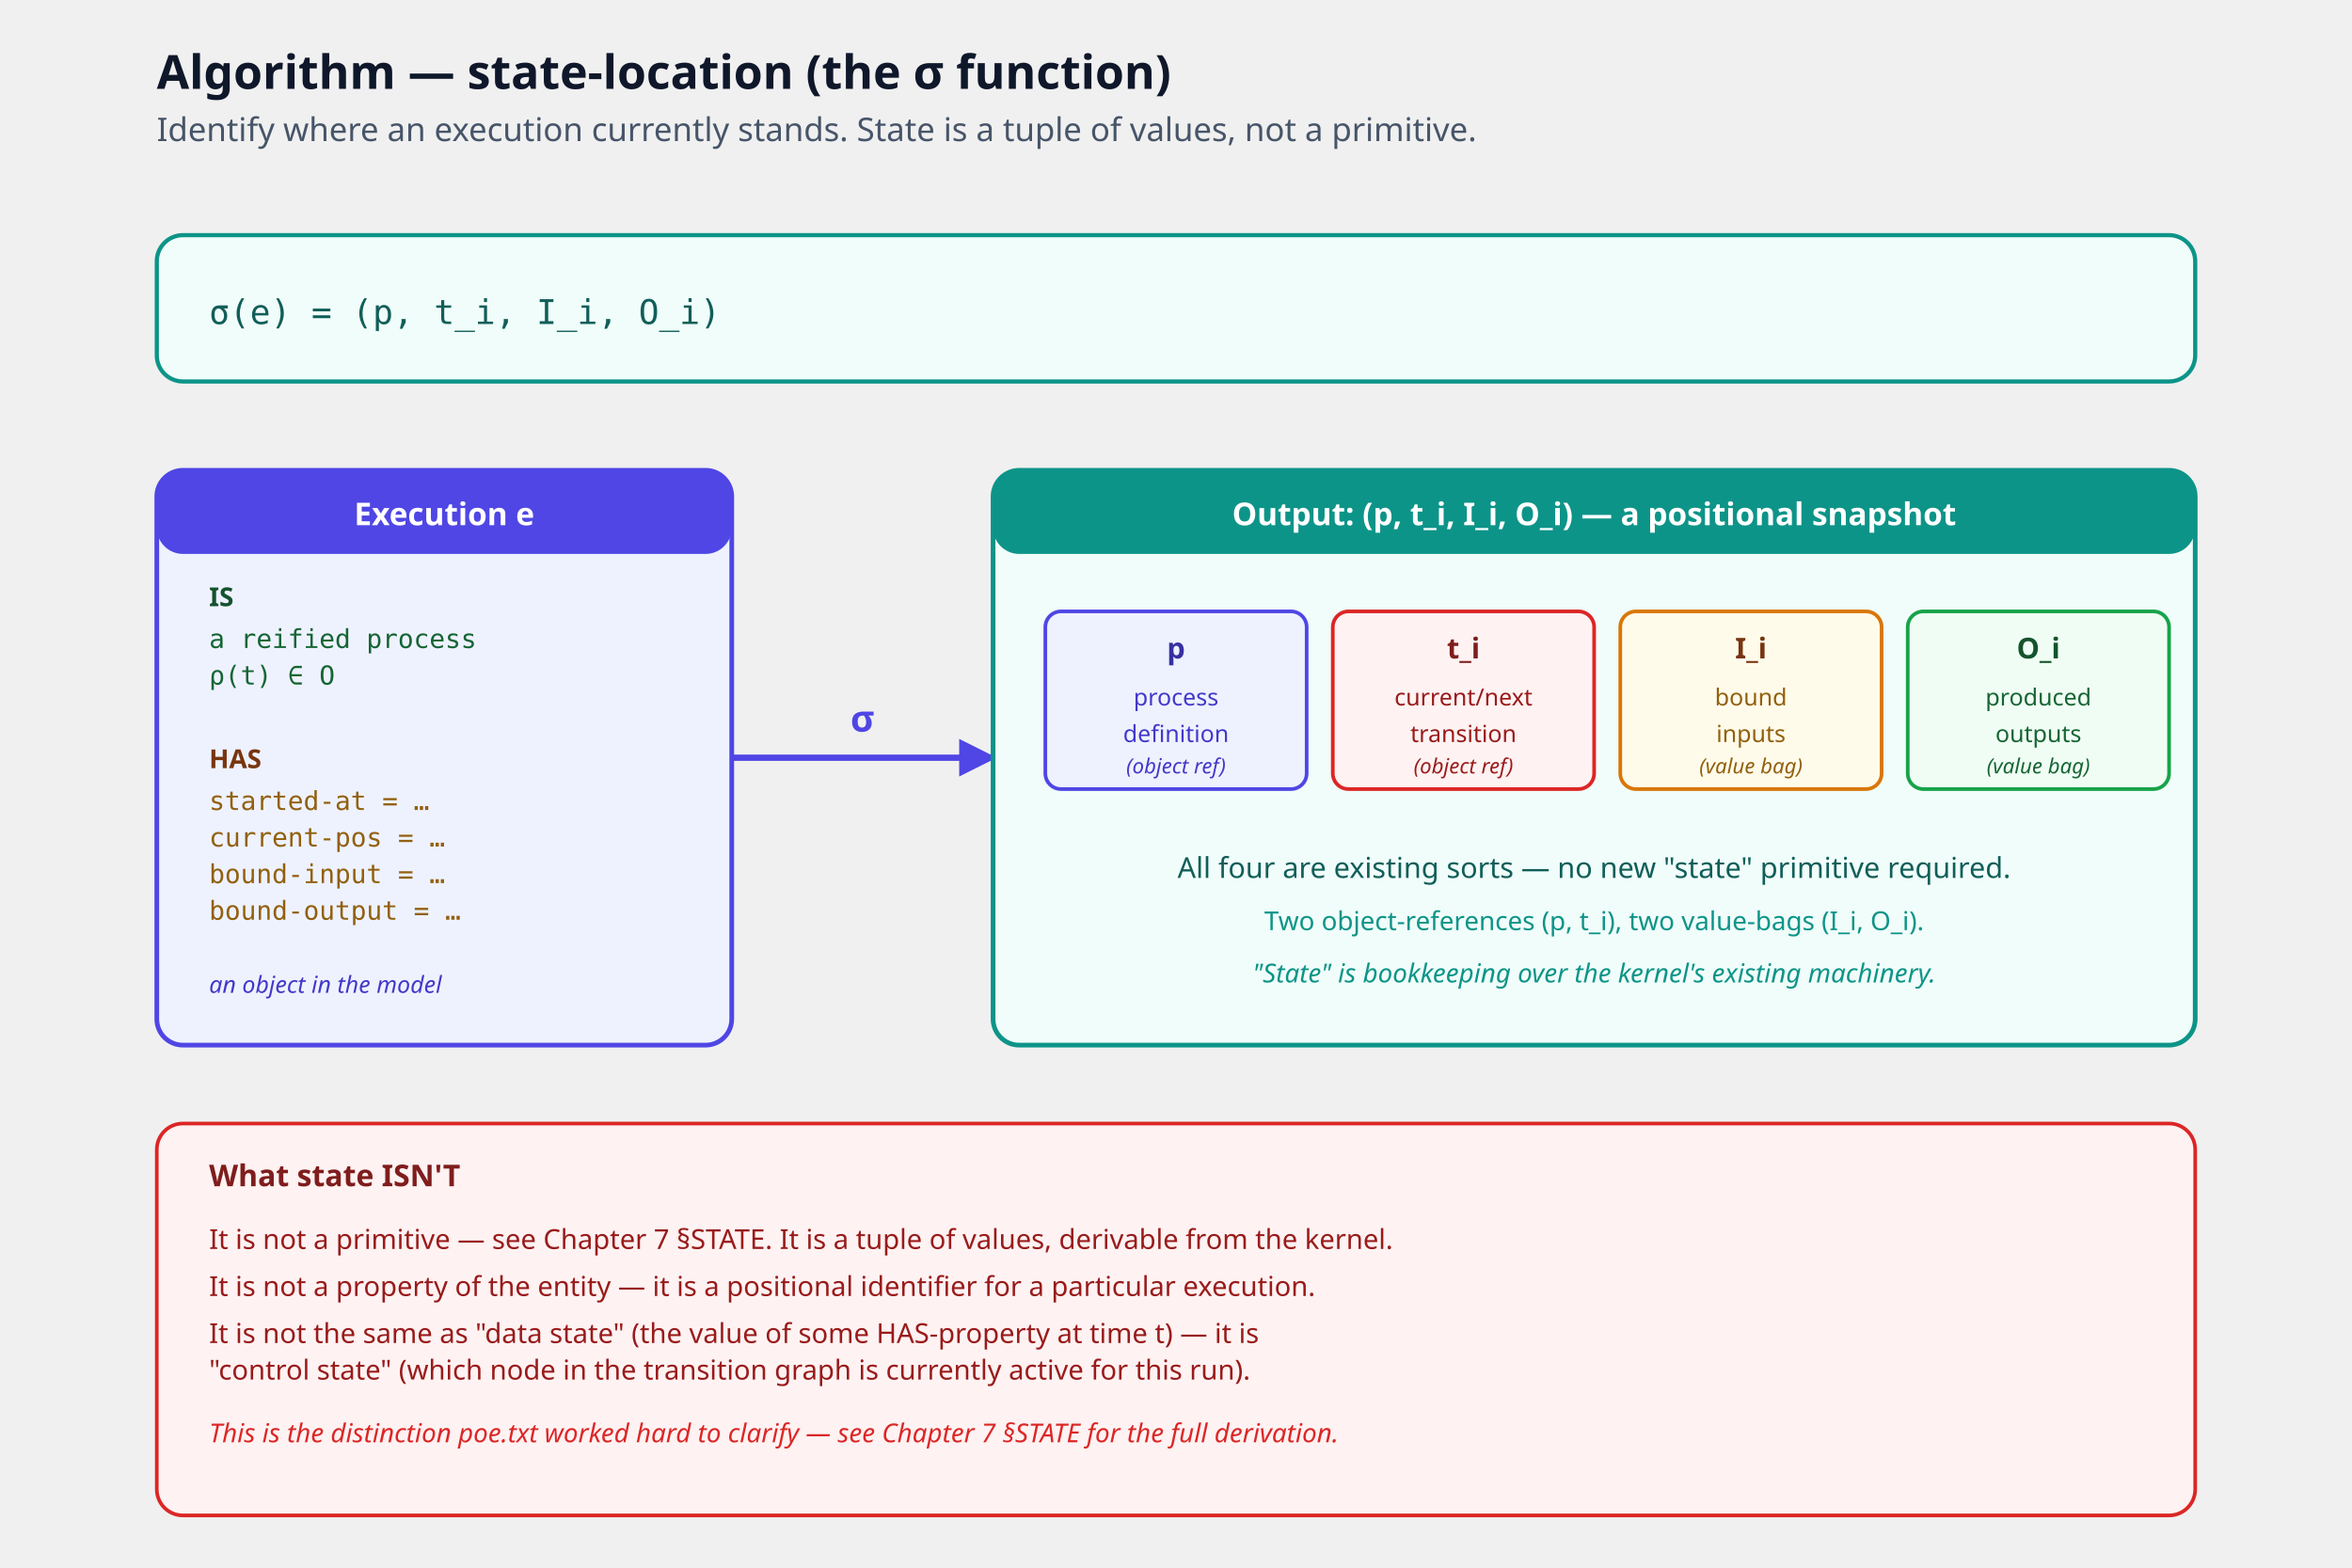
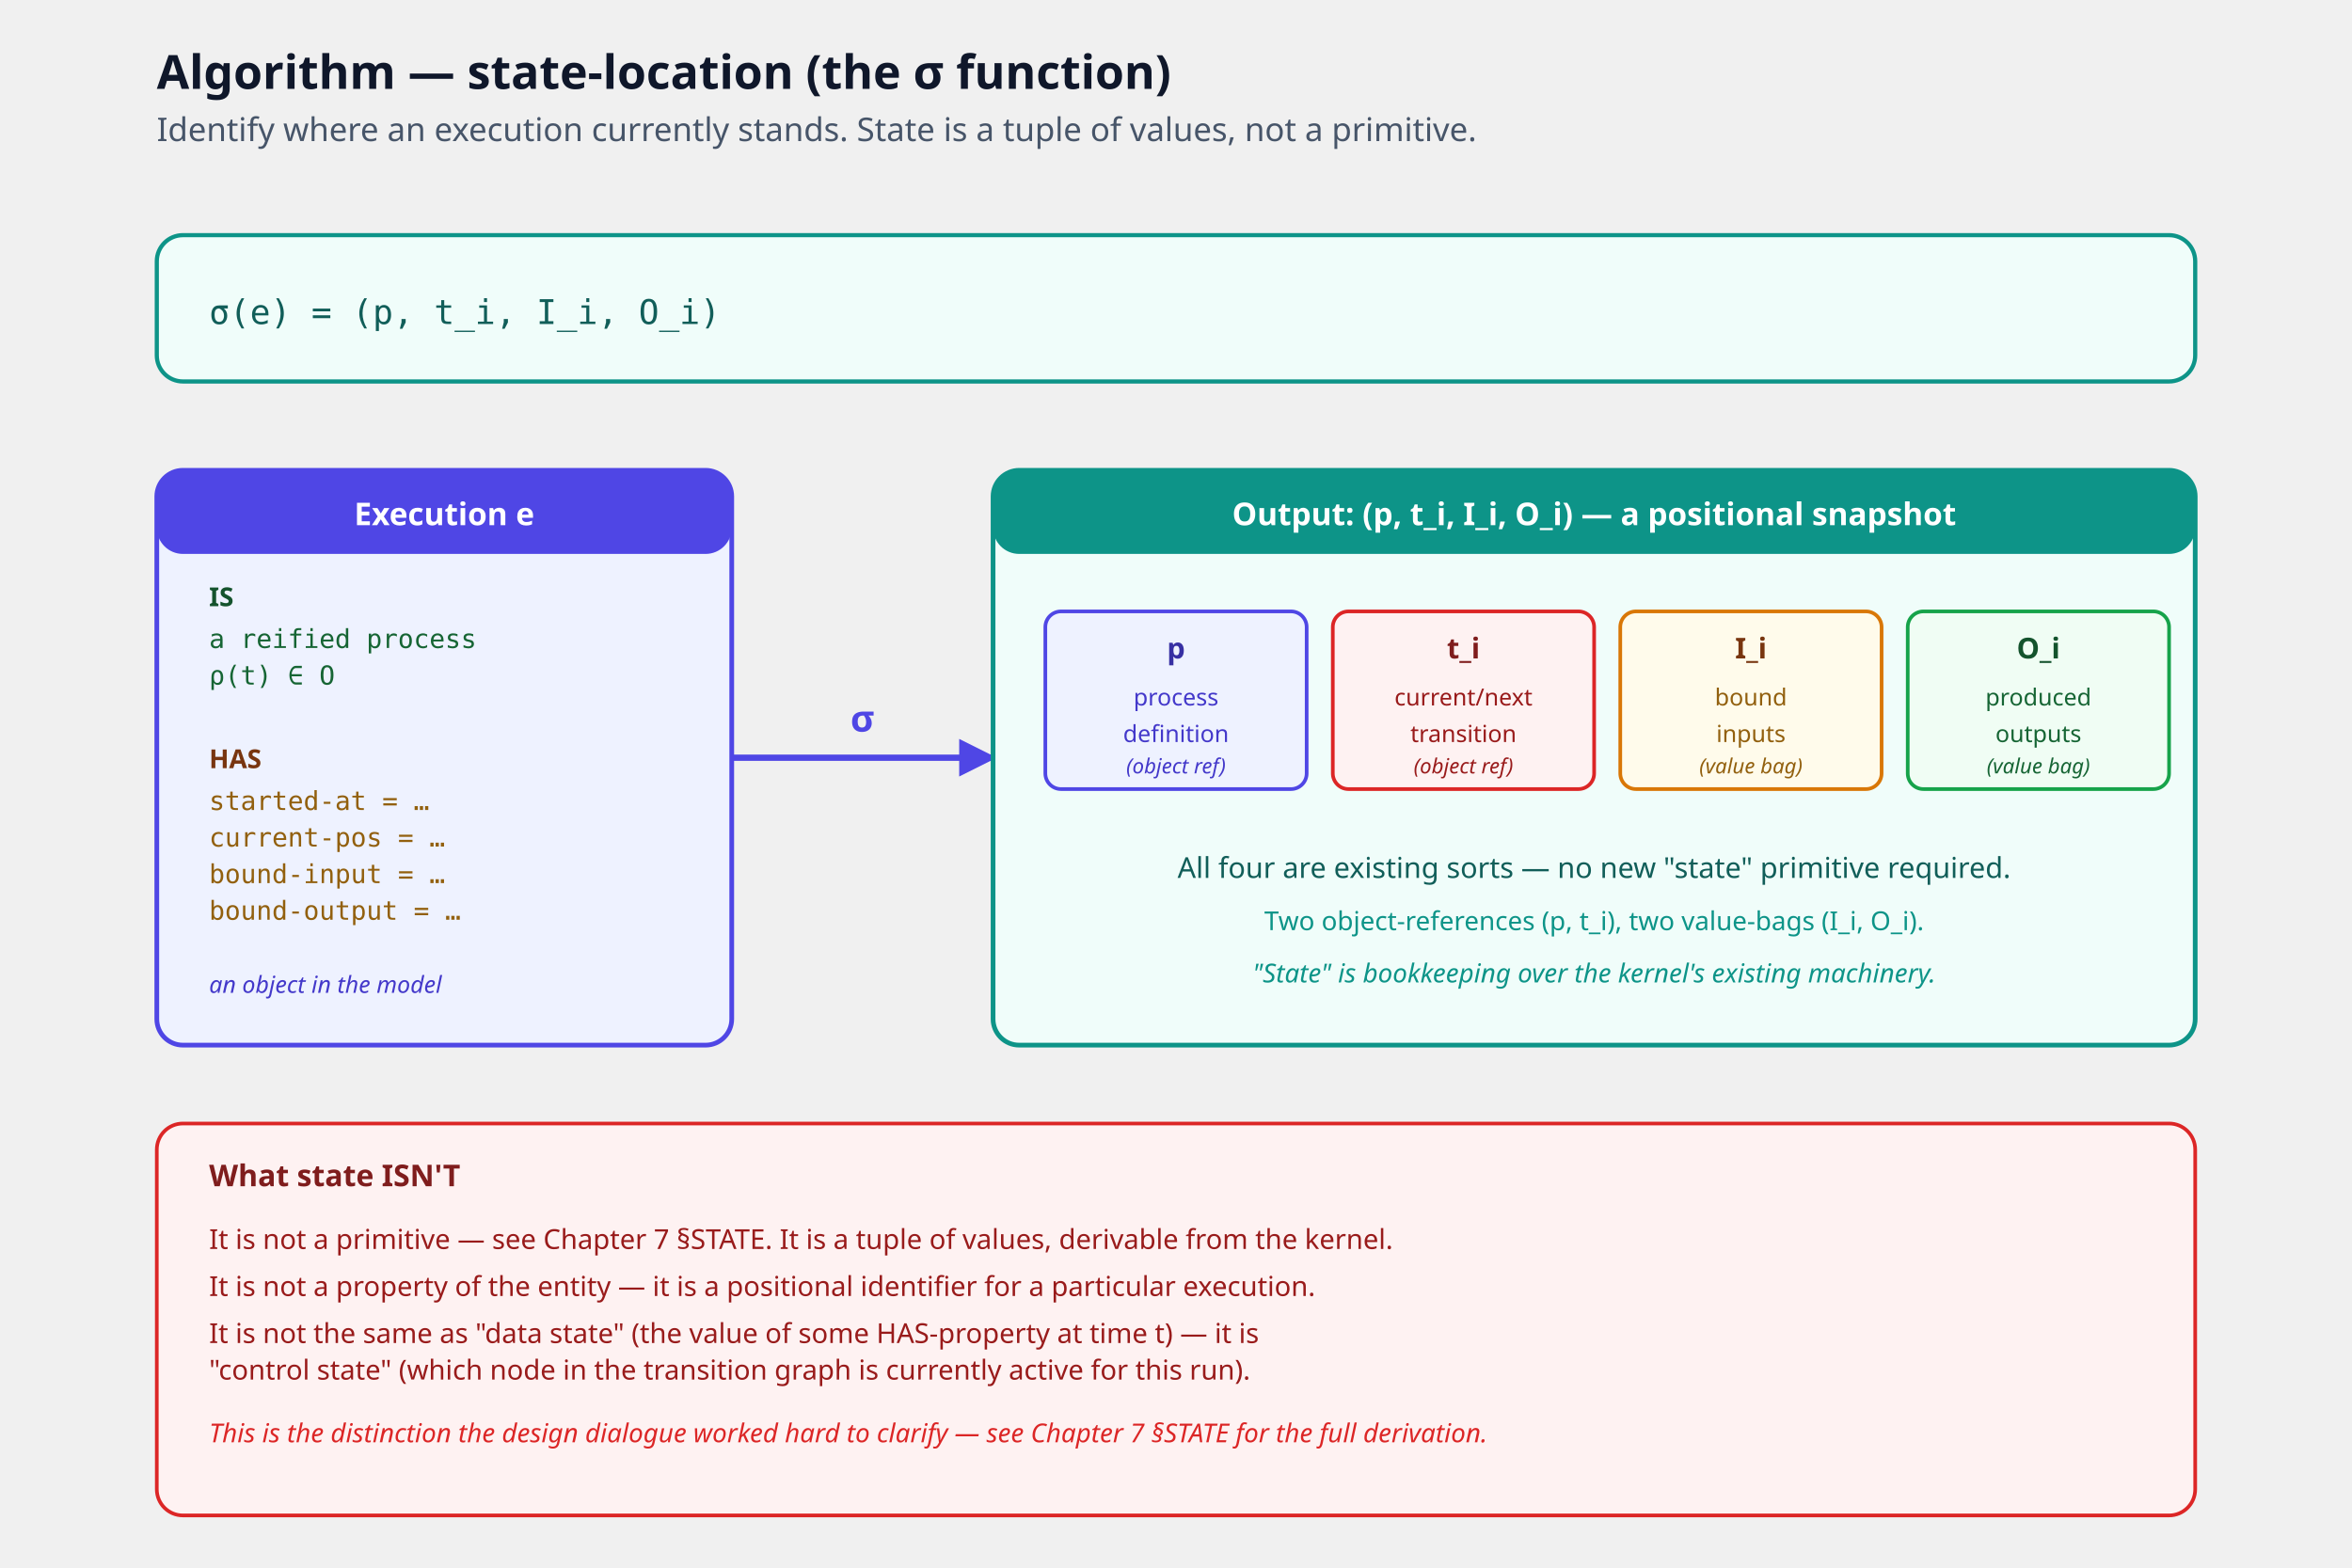
<svg xmlns="http://www.w3.org/2000/svg" viewBox="0 0 900 600" font-family="ui-sans-serif, system-ui, sans-serif">
  <text x="60" y="34" font-size="18" font-weight="700" fill="#0f172a">Algorithm — state-location (the σ function)</text>
  <text x="60" y="54" font-size="12.5" fill="#475569">Identify where an execution currently stands. State is a tuple of values, not a primitive.</text>
  <rect x="60" y="90" width="780" height="56" rx="10" fill="#f0fdfa" stroke="#0d9488" stroke-width="1.6" />
  <text x="80" y="124" font-size="13" font-family="ui-monospace, Menlo, monospace" fill="#115e59">σ(e)  =  (p, t_i, I_i, O_i)</text>
  <rect x="60" y="180" width="220" height="220" rx="10" fill="#eef2ff" stroke="#4f46e5" stroke-width="1.8" />
  <rect x="60" y="180" width="220" height="32" rx="10" fill="#4f46e5" />
  <text x="170" y="201" font-size="12" font-weight="700" fill="#ffffff" text-anchor="middle">Execution e</text>
  <text x="80" y="232" font-size="10" font-weight="700" fill="#14532d">IS</text>
  <text x="80" y="248" font-size="10" font-family="ui-monospace, Menlo, monospace" fill="#166534">a reified process</text>
  <text x="80" y="262" font-size="10" font-family="ui-monospace, Menlo, monospace" fill="#166534">ρ(t) ∈ O</text>
  <text x="80" y="294" font-size="10" font-weight="700" fill="#78350f">HAS</text>
  <text x="80" y="310" font-size="10" font-family="ui-monospace, Menlo, monospace" fill="#92600e">started-at = …</text>
  <text x="80" y="324" font-size="10" font-family="ui-monospace, Menlo, monospace" fill="#92600e">current-pos = …</text>
  <text x="80" y="338" font-size="10" font-family="ui-monospace, Menlo, monospace" fill="#92600e">bound-input = …</text>
  <text x="80" y="352" font-size="10" font-family="ui-monospace, Menlo, monospace" fill="#92600e">bound-output = …</text>
  <text x="80" y="380" font-size="9" font-style="italic" fill="#4338ca">an object in the model</text>
  <line x1="280" y1="290" x2="380" y2="290" stroke="#4f46e5" stroke-width="2.4" marker-end="url(#sig-arr)" />
  <text x="330" y="280" font-size="14" font-weight="700" fill="#4f46e5" text-anchor="middle">σ</text>
  <rect x="380" y="180" width="460" height="220" rx="10" fill="#f0fdfa" stroke="#0d9488" stroke-width="1.8" />
  <rect x="380" y="180" width="460" height="32" rx="10" fill="#0d9488" />
  <text x="610" y="201" font-size="12" font-weight="700" fill="#ffffff" text-anchor="middle">Output: (p, t_i, I_i, O_i) — a positional snapshot</text>
  <rect x="400" y="234" width="100" height="68" rx="6" fill="#eef2ff" stroke="#4f46e5" stroke-width="1.4" />
  <text x="450" y="252" font-size="11" font-weight="700" fill="#3730a3" text-anchor="middle">p</text>
  <text x="450" y="270" font-size="9" fill="#4338ca" text-anchor="middle">process</text>
  <text x="450" y="284" font-size="9" fill="#4338ca" text-anchor="middle">definition</text>
  <text x="450" y="296" font-size="8" font-style="italic" fill="#4338ca" text-anchor="middle">(object ref)</text>
  <rect x="510" y="234" width="100" height="68" rx="6" fill="#fef2f2" stroke="#dc2626" stroke-width="1.4" />
  <text x="560" y="252" font-size="11" font-weight="700" fill="#7f1d1d" text-anchor="middle">t_i</text>
  <text x="560" y="270" font-size="9" fill="#991b1b" text-anchor="middle">current/next</text>
  <text x="560" y="284" font-size="9" fill="#991b1b" text-anchor="middle">transition</text>
  <text x="560" y="296" font-size="8" font-style="italic" fill="#991b1b" text-anchor="middle">(object ref)</text>
  <rect x="620" y="234" width="100" height="68" rx="6" fill="#fffbeb" stroke="#d97706" stroke-width="1.4" />
  <text x="670" y="252" font-size="11" font-weight="700" fill="#78350f" text-anchor="middle">I_i</text>
  <text x="670" y="270" font-size="9" fill="#92600e" text-anchor="middle">bound</text>
  <text x="670" y="284" font-size="9" fill="#92600e" text-anchor="middle">inputs</text>
  <text x="670" y="296" font-size="8" font-style="italic" fill="#92600e" text-anchor="middle">(value bag)</text>
  <rect x="730" y="234" width="100" height="68" rx="6" fill="#f0fdf4" stroke="#16a34a" stroke-width="1.4" />
  <text x="780" y="252" font-size="11" font-weight="700" fill="#14532d" text-anchor="middle">O_i</text>
  <text x="780" y="270" font-size="9" fill="#166534" text-anchor="middle">produced</text>
  <text x="780" y="284" font-size="9" fill="#166534" text-anchor="middle">outputs</text>
  <text x="780" y="296" font-size="8" font-style="italic" fill="#166534" text-anchor="middle">(value bag)</text>
  <text x="610" y="336" font-size="11" fill="#115e59" text-anchor="middle">All four are existing sorts — no new "state" primitive required.</text>
  <text x="610" y="356" font-size="10" fill="#0d9488" text-anchor="middle">Two object-references (p, t_i), two value-bags (I_i, O_i).</text>
  <text x="610" y="376" font-size="10" font-style="italic" fill="#0d9488" text-anchor="middle">"State" is bookkeeping over the kernel's existing machinery.</text>
  <rect x="60" y="430" width="780" height="150" rx="10" fill="#fef2f2" stroke="#dc2626" stroke-width="1.4" />
  <text x="80" y="454" font-size="11.5" font-weight="700" fill="#7f1d1d">What state ISN'T</text>
  <text x="80" y="478" font-size="10.5" fill="#991b1b">It is not a primitive — see Chapter 7 §STATE. It is a tuple of values, derivable from the kernel.</text>
  <text x="80" y="496" font-size="10.5" fill="#991b1b">It is not a property of the entity — it is a positional identifier for a particular execution.</text>
  <text x="80" y="514" font-size="10.5" fill="#991b1b">It is not the same as "data state" (the value of some HAS-property at time t) — it is</text>
  <text x="80" y="528" font-size="10.5" fill="#991b1b">"control state" (which node in the transition graph is currently active for this run).</text>
-   <text x="80" y="552" font-size="10" font-style="italic" fill="#dc2626">This is the distinction poe.txt worked hard to clarify — see Chapter 7 §STATE for the full derivation.</text>
+   <text x="80" y="552" font-size="10" font-style="italic" fill="#dc2626">This is the distinction the design dialogue worked hard to clarify — see Chapter 7 §STATE for the full derivation.</text>
  <defs>
    <marker id="sig-arr" viewBox="0 0 10 10" refX="9" refY="5" markerWidth="6" markerHeight="6" orient="auto">
      <path d="M 0 0 L 10 5 L 0 10 z" fill="#4f46e5" />
    </marker>
  </defs>
</svg>
